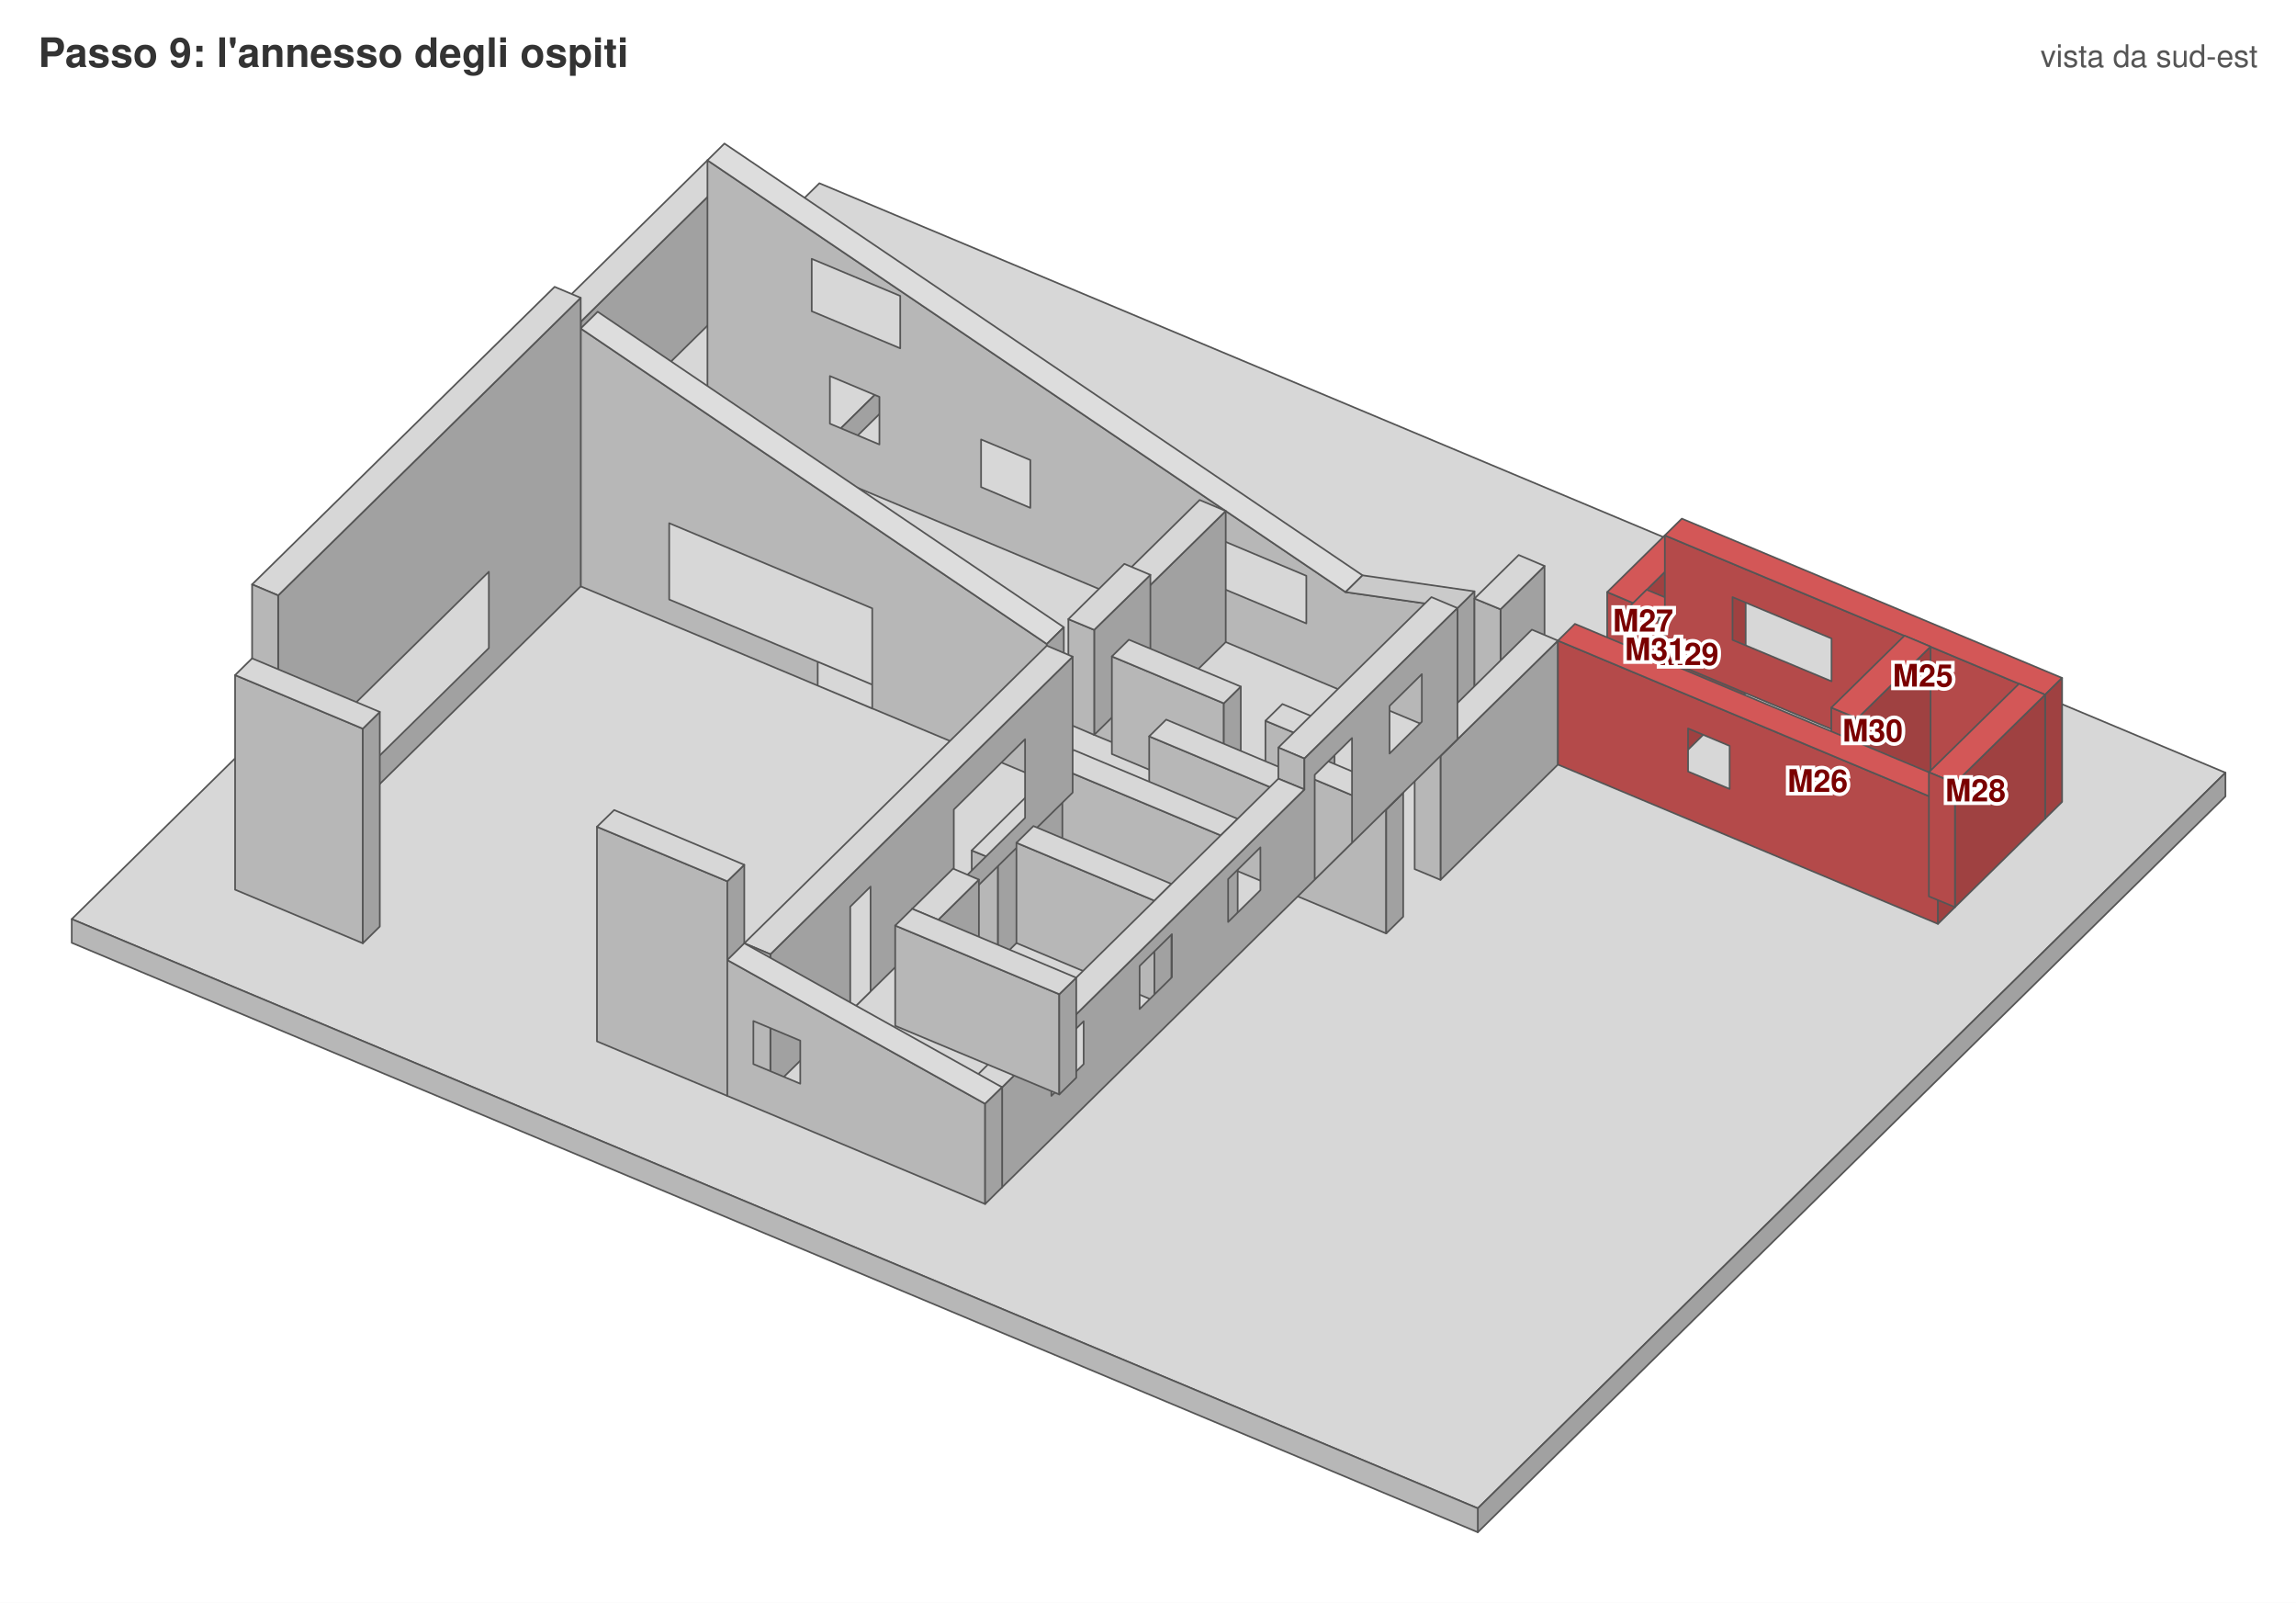
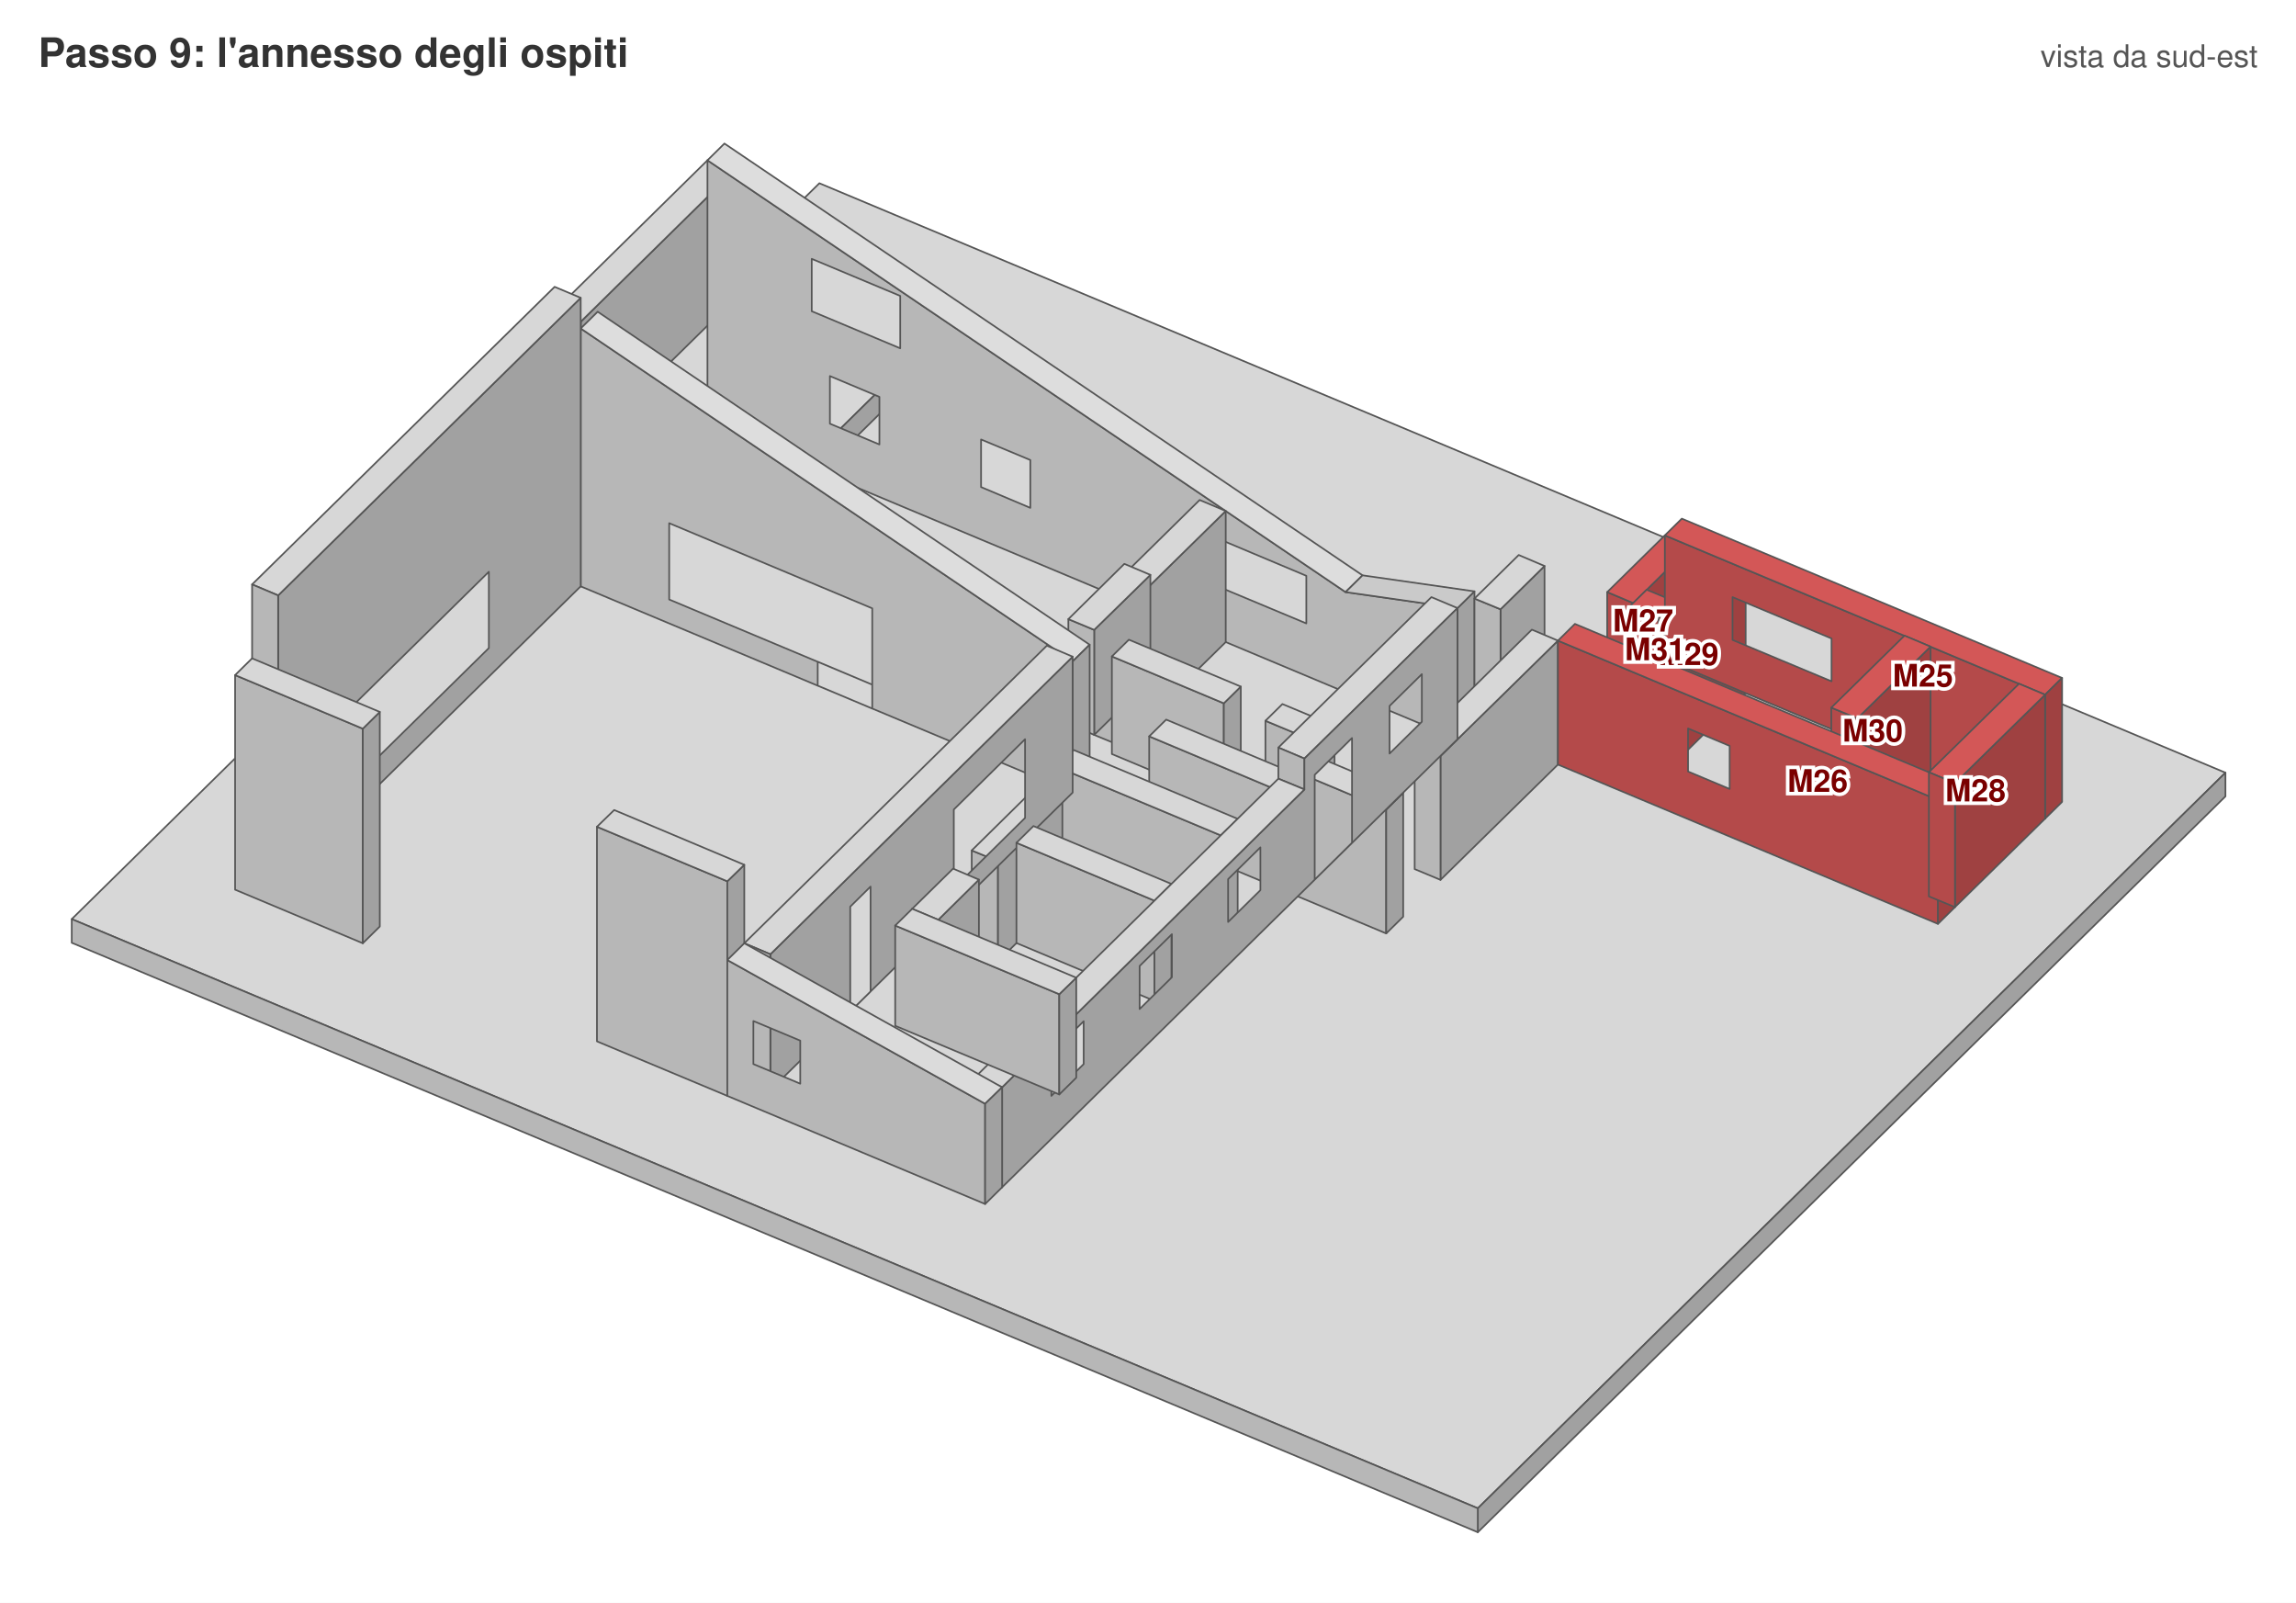
<svg xmlns="http://www.w3.org/2000/svg" viewBox="0 0 960 670" width="960" height="670">
  <rect width="100%" height="100%" fill="#ffffff" />
  <text x="16" y="28" font-family="Helvetica, Arial, sans-serif" font-size="17" font-weight="bold" fill="#333">Passo 9: l'annesso degli ospiti</text>
  <path d="M 342.6 76.6 L 930.5 323.0 L 617.9 630.5 L 30.0 384.2 Z" fill="rgb(215,215,215)" fill-rule="evenodd" stroke="#555" stroke-width="0.7" stroke-linejoin="round" />
  <path d="M 930.5 332.9 L 617.9 640.5 L 617.9 630.5 L 930.5 323.0 Z" fill="rgb(161,161,161)" fill-rule="evenodd" stroke="#555" stroke-width="0.7" stroke-linejoin="round" />
  <path d="M 617.9 640.5 L 30.0 394.1 L 30.0 384.2 L 617.9 630.5 Z" fill="rgb(183,183,183)" fill-rule="evenodd" stroke="#555" stroke-width="0.7" stroke-linejoin="round" />
  <path d="M 306.7 182.2 L 242.8 245.1 L 242.8 134.5 L 306.7 71.6 Z M 303.2 163.8 L 276.9 189.6 L 276.9 169.7 L 303.2 143.8 Z" fill="rgb(161,161,161)" fill-rule="evenodd" stroke="#555" stroke-width="0.7" stroke-linejoin="round" />
  <path d="M 231.9 240.5 L 231.9 129.9 L 242.8 134.5 L 242.8 245.1 Z" fill="rgb(183,183,183)" fill-rule="evenodd" stroke="#555" stroke-width="0.7" stroke-linejoin="round" />
  <path d="M 231.9 129.9 L 295.8 67.0 L 306.7 71.6 L 242.8 134.5 Z" fill="rgb(215,215,215)" fill-rule="evenodd" stroke="#555" stroke-width="0.7" stroke-linejoin="round" />
  <path d="M 306.7 125.4 L 376.4 154.6 L 319.6 210.5 L 249.9 181.3 Z" fill="rgb(215,215,215)" fill-rule="evenodd" stroke="#555" stroke-width="0.7" stroke-linejoin="round" />
  <path d="M 376.4 164.5 L 319.6 220.5 L 319.6 210.5 L 376.4 154.6 Z" fill="rgb(161,161,161)" fill-rule="evenodd" stroke="#555" stroke-width="0.7" stroke-linejoin="round" />
  <path d="M 319.6 220.5 L 249.9 191.3 L 249.9 181.3 L 319.6 210.5 Z" fill="rgb(183,183,183)" fill-rule="evenodd" stroke="#555" stroke-width="0.7" stroke-linejoin="round" />
  <path d="M 295.8 177.6 L 609.4 309.0 L 609.4 254.2 L 562.6 247.5 L 295.8 67.0 Z M 347.0 177.1 L 367.7 185.8 L 367.7 165.9 L 347.0 157.2 Z M 410.2 203.6 L 430.8 212.3 L 430.8 192.3 L 410.2 183.7 Z M 510.3 245.6 L 546.2 260.6 L 546.2 240.7 L 510.3 225.6 Z M 339.4 130.1 L 376.4 145.6 L 376.4 123.7 L 339.4 108.2 Z" fill="rgb(183,183,183)" fill-rule="evenodd" stroke="#555" stroke-width="0.7" stroke-linejoin="round" />
  <path d="M 569.7 240.5 L 302.9 60.0 L 295.8 67.0 L 562.6 247.5 Z" fill="rgb(221,221,221)" fill-rule="evenodd" stroke="#555" stroke-width="0.7" stroke-linejoin="round" />
  <path d="M 616.5 302.0 L 616.5 247.2 L 609.4 254.2 L 609.4 309.0 Z" fill="rgb(161,161,161)" fill-rule="evenodd" stroke="#555" stroke-width="0.7" stroke-linejoin="round" />
  <path d="M 616.5 247.2 L 569.7 240.5 L 562.6 247.5 L 609.4 254.2 Z" fill="rgb(202,202,202)" fill-rule="evenodd" stroke="#555" stroke-width="0.7" stroke-linejoin="round" />
  <path d="M 512.5 268.4 L 468.4 311.7 L 468.4 256.9 L 512.5 213.6 Z" fill="rgb(161,161,161)" fill-rule="evenodd" stroke="#555" stroke-width="0.7" stroke-linejoin="round" />
  <path d="M 457.5 252.4 L 501.6 209.0 L 512.5 213.6 L 468.4 256.9 Z" fill="rgb(215,215,215)" fill-rule="evenodd" stroke="#555" stroke-width="0.7" stroke-linejoin="round" />
  <path d="M 457.5 307.2 L 457.5 252.4 L 468.4 256.9 L 468.4 311.7 Z" fill="rgb(183,183,183)" fill-rule="evenodd" stroke="#555" stroke-width="0.7" stroke-linejoin="round" />
  <path d="M 707.0 280.1 L 682.9 303.9 L 682.9 252.1 L 707.0 228.3 Z" fill="rgb(159,65,65)" fill-rule="evenodd" stroke="#555" stroke-width="0.7" stroke-linejoin="round" />
  <path d="M 672.0 299.3 L 672.0 247.5 L 682.9 252.1 L 682.9 303.9 Z" fill="rgb(180,74,74)" fill-rule="evenodd" stroke="#555" stroke-width="0.7" stroke-linejoin="round" />
  <path d="M 672.0 247.5 L 696.1 223.8 L 707.0 228.3 L 682.9 252.1 Z" fill="rgb(211,87,87)" fill-rule="evenodd" stroke="#555" stroke-width="0.7" stroke-linejoin="round" />
  <path d="M 481.0 284.1 L 457.5 307.2 L 457.5 263.3 L 481.0 240.3 Z" fill="rgb(161,161,161)" fill-rule="evenodd" stroke="#555" stroke-width="0.7" stroke-linejoin="round" />
  <path d="M 446.7 302.6 L 446.7 258.8 L 457.5 263.3 L 457.5 307.2 Z" fill="rgb(183,183,183)" fill-rule="evenodd" stroke="#555" stroke-width="0.7" stroke-linejoin="round" />
  <path d="M 446.7 258.8 L 470.1 235.7 L 481.0 240.3 L 457.5 263.3 Z" fill="rgb(215,215,215)" fill-rule="evenodd" stroke="#555" stroke-width="0.7" stroke-linejoin="round" />
  <path d="M 645.8 288.4 L 627.4 306.6 L 627.4 254.7 L 645.8 236.6 Z" fill="rgb(161,161,161)" fill-rule="evenodd" stroke="#555" stroke-width="0.7" stroke-linejoin="round" />
  <path d="M 616.5 302.0 L 616.5 250.2 L 627.4 254.7 L 627.4 306.6 Z" fill="rgb(183,183,183)" fill-rule="evenodd" stroke="#555" stroke-width="0.7" stroke-linejoin="round" />
  <path d="M 616.5 250.2 L 635.0 232.0 L 645.8 236.6 L 627.4 254.7 Z" fill="rgb(215,215,215)" fill-rule="evenodd" stroke="#555" stroke-width="0.7" stroke-linejoin="round" />
-   <path d="M 242.8 245.1 L 437.7 326.7 L 437.7 269.2 L 242.8 137.3 Z M 279.8 250.6 L 364.7 286.2 L 364.7 254.3 L 279.8 218.7 Z M 341.9 286.6 L 364.7 296.2 L 364.7 286.2 L 341.9 276.6 Z" fill="rgb(183,183,183)" fill-rule="evenodd" stroke="#555" stroke-width="0.7" stroke-linejoin="round" />
-   <path d="M 444.8 262.2 L 249.9 130.3 L 242.8 137.3 L 437.7 269.2 Z" fill="rgb(221,221,221)" fill-rule="evenodd" stroke="#555" stroke-width="0.7" stroke-linejoin="round" />
-   <path d="M 444.8 319.8 L 444.8 262.2 L 437.7 269.2 L 437.7 326.7 Z" fill="rgb(161,161,161)" fill-rule="evenodd" stroke="#555" stroke-width="0.7" stroke-linejoin="round" />
  <path d="M 729.9 289.7 L 699.3 319.8 L 699.3 267.9 L 729.9 237.9 Z" fill="rgb(159,65,65)" fill-rule="evenodd" stroke="#555" stroke-width="0.7" stroke-linejoin="round" />
  <path d="M 688.4 315.2 L 688.4 263.4 L 699.3 267.9 L 699.3 319.8 Z" fill="rgb(180,74,74)" fill-rule="evenodd" stroke="#555" stroke-width="0.7" stroke-linejoin="round" />
  <path d="M 688.4 263.4 L 719.0 233.3 L 729.9 237.9 L 699.3 267.9 Z" fill="rgb(211,87,87)" fill-rule="evenodd" stroke="#555" stroke-width="0.7" stroke-linejoin="round" />
  <path d="M 700.5 303.3 L 700.5 251.5 L 693.4 258.5 L 693.4 310.3 Z" fill="rgb(159,65,65)" fill-rule="evenodd" stroke="#555" stroke-width="0.7" stroke-linejoin="round" />
  <path d="M 681.4 305.3 L 693.4 310.3 L 693.4 258.5 L 681.4 253.5 Z" fill="rgb(180,74,74)" fill-rule="evenodd" stroke="#555" stroke-width="0.7" stroke-linejoin="round" />
  <path d="M 700.5 251.5 L 688.5 246.5 L 681.4 253.5 L 693.4 258.5 Z" fill="rgb(211,87,87)" fill-rule="evenodd" stroke="#555" stroke-width="0.7" stroke-linejoin="round" />
+   <path d="M 242.8 245.1 L 448.5 331.3 L 448.5 276.5 L 242.8 137.3 Z M 279.8 250.6 L 364.7 286.2 L 364.7 254.3 L 279.8 218.7 Z M 341.9 286.6 L 364.7 296.2 L 364.7 286.2 L 341.9 276.6 Z" fill="rgb(183,183,183)" fill-rule="evenodd" stroke="#555" stroke-width="0.7" stroke-linejoin="round" />
+   <path d="M 455.6 269.5 L 249.9 130.3 L 242.8 137.3 L 448.5 276.5 Z" fill="rgb(221,221,221)" fill-rule="evenodd" stroke="#555" stroke-width="0.7" stroke-linejoin="round" />
+   <path d="M 455.6 324.3 L 455.6 269.5 L 448.5 276.5 L 448.5 331.3 Z" fill="rgb(161,161,161)" fill-rule="evenodd" stroke="#555" stroke-width="0.7" stroke-linejoin="round" />
  <path d="M 696.1 275.6 L 855.1 342.2 L 855.1 290.4 L 696.1 223.8 Z M 724.4 267.5 L 765.8 284.8 L 765.8 266.9 L 724.4 249.6 Z" fill="rgb(180,74,74)" fill-rule="evenodd" stroke="#555" stroke-width="0.7" stroke-linejoin="round" />
  <path d="M 862.2 283.4 L 703.2 216.8 L 696.1 223.8 L 855.1 290.4 Z" fill="rgb(211,87,87)" fill-rule="evenodd" stroke="#555" stroke-width="0.7" stroke-linejoin="round" />
  <path d="M 862.2 335.2 L 862.2 283.4 L 855.1 290.4 L 855.1 342.2 Z" fill="rgb(159,65,65)" fill-rule="evenodd" stroke="#555" stroke-width="0.7" stroke-linejoin="round" />
  <path d="M 464.9 315.2 L 511.7 334.8 L 511.7 294.0 L 464.9 274.4 Z" fill="rgb(183,183,183)" fill-rule="evenodd" stroke="#555" stroke-width="0.7" stroke-linejoin="round" />
  <path d="M 518.8 327.9 L 518.8 287.0 L 511.7 294.0 L 511.7 334.8 Z" fill="rgb(161,161,161)" fill-rule="evenodd" stroke="#555" stroke-width="0.7" stroke-linejoin="round" />
  <path d="M 518.8 287.0 L 472.0 267.4 L 464.9 274.4 L 511.7 294.0 Z" fill="rgb(215,215,215)" fill-rule="evenodd" stroke="#555" stroke-width="0.7" stroke-linejoin="round" />
  <path d="M 242.8 245.1 L 116.3 369.5 L 116.3 248.9 L 242.8 124.5 Z M 204.4 270.9 L 134.8 339.4 L 134.8 307.5 L 204.4 239.0 Z" fill="rgb(161,161,161)" fill-rule="evenodd" stroke="#555" stroke-width="0.7" stroke-linejoin="round" />
  <path d="M 105.4 244.3 L 231.9 119.9 L 242.8 124.5 L 116.3 248.9 Z" fill="rgb(215,215,215)" fill-rule="evenodd" stroke="#555" stroke-width="0.7" stroke-linejoin="round" />
  <path d="M 105.4 364.9 L 105.4 244.3 L 116.3 248.9 L 116.3 369.5 Z" fill="rgb(183,183,183)" fill-rule="evenodd" stroke="#555" stroke-width="0.7" stroke-linejoin="round" />
  <path d="M 807.2 322.1 L 776.6 352.2 L 776.6 300.3 L 807.2 270.3 Z" fill="rgb(159,65,65)" fill-rule="evenodd" stroke="#555" stroke-width="0.7" stroke-linejoin="round" />
  <path d="M 765.7 347.6 L 765.7 295.8 L 776.6 300.3 L 776.6 352.2 Z" fill="rgb(180,74,74)" fill-rule="evenodd" stroke="#555" stroke-width="0.7" stroke-linejoin="round" />
  <path d="M 765.7 295.8 L 796.3 265.7 L 807.2 270.3 L 776.6 300.3 Z" fill="rgb(211,87,87)" fill-rule="evenodd" stroke="#555" stroke-width="0.7" stroke-linejoin="round" />
  <path d="M 529.1 342.1 L 550.9 351.3 L 550.9 310.4 L 529.1 301.3 Z" fill="rgb(183,183,183)" fill-rule="evenodd" stroke="#555" stroke-width="0.7" stroke-linejoin="round" />
  <path d="M 558.0 344.3 L 558.0 303.4 L 550.9 310.4 L 550.9 351.3 Z" fill="rgb(161,161,161)" fill-rule="evenodd" stroke="#555" stroke-width="0.7" stroke-linejoin="round" />
  <path d="M 558.0 303.4 L 536.2 294.3 L 529.1 301.3 L 550.9 310.4 Z" fill="rgb(215,215,215)" fill-rule="evenodd" stroke="#555" stroke-width="0.7" stroke-linejoin="round" />
  <path d="M 651.4 319.6 L 602.3 367.8 L 602.3 316.0 L 651.4 267.8 Z" fill="rgb(161,161,161)" fill-rule="evenodd" stroke="#555" stroke-width="0.7" stroke-linejoin="round" />
  <path d="M 591.5 311.5 L 640.5 263.2 L 651.4 267.8 L 602.3 316.0 Z" fill="rgb(215,215,215)" fill-rule="evenodd" stroke="#555" stroke-width="0.7" stroke-linejoin="round" />
  <path d="M 591.5 363.3 L 591.5 311.5 L 602.3 316.0 L 602.3 367.8 Z" fill="rgb(183,183,183)" fill-rule="evenodd" stroke="#555" stroke-width="0.7" stroke-linejoin="round" />
  <path d="M 651.4 319.6 L 810.3 386.2 L 810.3 334.4 L 651.4 267.8 Z M 705.8 322.5 L 723.2 329.8 L 723.2 311.8 L 705.8 304.5 Z" fill="rgb(180,74,74)" fill-rule="evenodd" stroke="#555" stroke-width="0.7" stroke-linejoin="round" />
  <path d="M 817.4 327.4 L 658.5 260.8 L 651.4 267.8 L 810.3 334.4 Z" fill="rgb(211,87,87)" fill-rule="evenodd" stroke="#555" stroke-width="0.7" stroke-linejoin="round" />
  <path d="M 817.4 379.2 L 817.4 327.4 L 810.3 334.4 L 810.3 386.2 Z" fill="rgb(159,65,65)" fill-rule="evenodd" stroke="#555" stroke-width="0.7" stroke-linejoin="round" />
  <path d="M 480.5 348.7 L 531.7 370.1 L 531.7 329.3 L 480.5 307.8 Z" fill="rgb(183,183,183)" fill-rule="evenodd" stroke="#555" stroke-width="0.7" stroke-linejoin="round" />
  <path d="M 538.8 363.1 L 538.8 322.3 L 531.7 329.3 L 531.7 370.1 Z" fill="rgb(161,161,161)" fill-rule="evenodd" stroke="#555" stroke-width="0.7" stroke-linejoin="round" />
  <path d="M 538.8 322.3 L 487.6 300.8 L 480.5 307.8 L 531.7 329.3 Z" fill="rgb(215,215,215)" fill-rule="evenodd" stroke="#555" stroke-width="0.7" stroke-linejoin="round" />
  <path d="M 855.1 342.2 L 817.4 379.2 L 817.4 327.4 L 855.1 290.4 Z" fill="rgb(159,65,65)" fill-rule="evenodd" stroke="#555" stroke-width="0.7" stroke-linejoin="round" />
  <path d="M 806.5 322.8 L 844.2 285.8 L 855.1 290.4 L 817.4 327.4 Z" fill="rgb(211,87,87)" fill-rule="evenodd" stroke="#555" stroke-width="0.7" stroke-linejoin="round" />
  <path d="M 806.5 374.7 L 806.5 322.8 L 817.4 327.4 L 817.4 379.2 Z" fill="rgb(180,74,74)" fill-rule="evenodd" stroke="#555" stroke-width="0.7" stroke-linejoin="round" />
  <path d="M 441.8 362.4 L 510.4 391.1 L 510.4 349.2 L 441.8 320.5 Z" fill="rgb(183,183,183)" fill-rule="evenodd" stroke="#555" stroke-width="0.7" stroke-linejoin="round" />
  <path d="M 517.5 384.1 L 517.5 342.3 L 510.4 349.2 L 510.4 391.1 Z" fill="rgb(161,161,161)" fill-rule="evenodd" stroke="#555" stroke-width="0.7" stroke-linejoin="round" />
  <path d="M 517.5 342.3 L 448.9 313.5 L 441.8 320.5 L 510.4 349.2 Z" fill="rgb(215,215,215)" fill-rule="evenodd" stroke="#555" stroke-width="0.7" stroke-linejoin="round" />
  <path d="M 542.6 374.7 L 579.6 390.2 L 579.6 338.4 L 542.6 322.9 Z" fill="rgb(183,183,183)" fill-rule="evenodd" stroke="#555" stroke-width="0.7" stroke-linejoin="round" />
  <path d="M 586.7 383.2 L 586.7 331.4 L 579.6 338.4 L 579.6 390.2 Z" fill="rgb(161,161,161)" fill-rule="evenodd" stroke="#555" stroke-width="0.7" stroke-linejoin="round" />
  <path d="M 586.7 331.4 L 549.7 315.9 L 542.6 322.9 L 579.6 338.4 Z" fill="rgb(215,215,215)" fill-rule="evenodd" stroke="#555" stroke-width="0.7" stroke-linejoin="round" />
  <path d="M 444.2 375.3 L 417.2 401.9 L 417.2 360.0 L 444.2 333.5 Z" fill="rgb(161,161,161)" fill-rule="evenodd" stroke="#555" stroke-width="0.7" stroke-linejoin="round" />
  <path d="M 406.3 397.3 L 406.3 355.5 L 417.2 360.0 L 417.2 401.9 Z" fill="rgb(183,183,183)" fill-rule="evenodd" stroke="#555" stroke-width="0.7" stroke-linejoin="round" />
  <path d="M 406.3 355.5 L 433.3 328.9 L 444.2 333.5 L 417.2 360.0 Z" fill="rgb(215,215,215)" fill-rule="evenodd" stroke="#555" stroke-width="0.7" stroke-linejoin="round" />
  <path d="M 98.3 371.9 L 151.7 394.3 L 151.7 304.6 L 98.3 282.2 Z" fill="rgb(183,183,183)" fill-rule="evenodd" stroke="#555" stroke-width="0.7" stroke-linejoin="round" />
  <path d="M 158.8 387.3 L 158.8 297.6 L 151.7 304.6 L 151.7 394.3 Z" fill="rgb(161,161,161)" fill-rule="evenodd" stroke="#555" stroke-width="0.7" stroke-linejoin="round" />
  <path d="M 158.8 297.6 L 105.4 275.2 L 98.3 282.2 L 151.7 304.6 Z" fill="rgb(215,215,215)" fill-rule="evenodd" stroke="#555" stroke-width="0.7" stroke-linejoin="round" />
  <path d="M 448.5 331.3 L 322.1 455.7 L 322.1 398.9 L 448.5 274.5 Z M 428.6 341.9 L 398.8 371.3 L 398.8 338.4 L 428.6 309.0 Z M 364.0 414.5 L 355.5 422.9 L 355.5 379.0 L 364.0 370.6 Z" fill="rgb(161,161,161)" fill-rule="evenodd" stroke="#555" stroke-width="0.7" stroke-linejoin="round" />
  <path d="M 311.2 394.3 L 437.7 269.9 L 448.5 274.5 L 322.1 398.9 Z" fill="rgb(215,215,215)" fill-rule="evenodd" stroke="#555" stroke-width="0.7" stroke-linejoin="round" />
  <path d="M 311.2 451.2 L 311.2 394.3 L 322.1 398.9 L 322.1 455.7 Z" fill="rgb(183,183,183)" fill-rule="evenodd" stroke="#555" stroke-width="0.7" stroke-linejoin="round" />
  <path d="M 425.0 394.2 L 482.7 418.4 L 482.7 376.5 L 425.0 352.3 Z" fill="rgb(183,183,183)" fill-rule="evenodd" stroke="#555" stroke-width="0.7" stroke-linejoin="round" />
  <path d="M 489.8 411.4 L 489.8 369.5 L 482.7 376.5 L 482.7 418.4 Z" fill="rgb(161,161,161)" fill-rule="evenodd" stroke="#555" stroke-width="0.7" stroke-linejoin="round" />
  <path d="M 489.8 369.5 L 432.1 345.3 L 425.0 352.3 L 482.7 376.5 Z" fill="rgb(215,215,215)" fill-rule="evenodd" stroke="#555" stroke-width="0.7" stroke-linejoin="round" />
  <path d="M 534.5 312.5 L 598.5 249.6 L 609.4 254.2 L 545.4 317.1 Z" fill="rgb(215,215,215)" fill-rule="evenodd" stroke="#555" stroke-width="0.7" stroke-linejoin="round" />
  <path d="M 534.5 325.5 L 534.5 312.5 L 545.4 317.1 L 545.4 330.0 Z" fill="rgb(183,183,183)" fill-rule="evenodd" stroke="#555" stroke-width="0.7" stroke-linejoin="round" />
  <path d="M 609.4 309.0 L 419.0 496.3 L 419.0 454.5 L 545.4 330.0 L 545.4 317.1 L 609.4 254.2 Z M 594.5 301.7 L 581.0 315.0 L 581.0 295.1 L 594.5 281.8 Z M 565.3 352.3 L 549.7 367.7 L 549.7 323.9 L 565.3 308.5 Z M 527.0 372.1 L 513.5 385.4 L 513.5 367.5 L 527.0 354.2 Z M 490.0 408.5 L 476.5 421.8 L 476.5 403.8 L 490.0 390.5 Z M 453.1 444.8 L 439.6 458.1 L 439.6 440.2 L 453.1 426.9 Z" fill="rgb(161,161,161)" fill-rule="evenodd" stroke="#555" stroke-width="0.7" stroke-linejoin="round" />
  <path d="M 408.1 449.9 L 534.5 325.5 L 545.4 330.0 L 419.0 454.5 Z" fill="rgb(215,215,215)" fill-rule="evenodd" stroke="#555" stroke-width="0.7" stroke-linejoin="round" />
  <path d="M 408.1 491.8 L 408.1 449.9 L 419.0 454.5 L 419.0 496.3 Z" fill="rgb(183,183,183)" fill-rule="evenodd" stroke="#555" stroke-width="0.7" stroke-linejoin="round" />
  <path d="M 409.3 409.6 L 392.3 426.3 L 392.3 384.5 L 409.3 367.7 Z" fill="rgb(161,161,161)" fill-rule="evenodd" stroke="#555" stroke-width="0.7" stroke-linejoin="round" />
  <path d="M 381.4 421.8 L 381.4 379.9 L 392.3 384.5 L 392.3 426.3 Z" fill="rgb(183,183,183)" fill-rule="evenodd" stroke="#555" stroke-width="0.7" stroke-linejoin="round" />
  <path d="M 381.4 379.9 L 398.5 363.1 L 409.3 367.7 L 392.3 384.5 Z" fill="rgb(215,215,215)" fill-rule="evenodd" stroke="#555" stroke-width="0.7" stroke-linejoin="round" />
  <path d="M 374.3 428.8 L 442.9 457.5 L 442.9 415.6 L 374.3 386.9 Z" fill="rgb(183,183,183)" fill-rule="evenodd" stroke="#555" stroke-width="0.7" stroke-linejoin="round" />
  <path d="M 450.0 450.5 L 450.0 408.7 L 442.9 415.6 L 442.9 457.5 Z" fill="rgb(161,161,161)" fill-rule="evenodd" stroke="#555" stroke-width="0.7" stroke-linejoin="round" />
  <path d="M 450.0 408.7 L 381.4 379.9 L 374.3 386.9 L 442.9 415.6 Z" fill="rgb(215,215,215)" fill-rule="evenodd" stroke="#555" stroke-width="0.7" stroke-linejoin="round" />
  <path d="M 249.6 435.3 L 304.1 458.1 L 304.1 368.4 L 249.6 345.6 Z" fill="rgb(183,183,183)" fill-rule="evenodd" stroke="#555" stroke-width="0.7" stroke-linejoin="round" />
  <path d="M 311.2 451.2 L 311.2 361.5 L 304.1 368.4 L 304.1 458.1 Z" fill="rgb(161,161,161)" fill-rule="evenodd" stroke="#555" stroke-width="0.7" stroke-linejoin="round" />
  <path d="M 311.2 361.5 L 256.8 338.6 L 249.6 345.6 L 304.1 368.4 Z" fill="rgb(215,215,215)" fill-rule="evenodd" stroke="#555" stroke-width="0.7" stroke-linejoin="round" />
  <path d="M 304.1 458.1 L 411.9 503.3 L 411.9 461.4 L 304.1 401.3 Z M 315.0 444.8 L 334.6 453.0 L 334.6 435.0 L 315.0 426.8 Z" fill="rgb(183,183,183)" fill-rule="evenodd" stroke="#555" stroke-width="0.7" stroke-linejoin="round" />
  <path d="M 419.0 454.5 L 311.2 394.3 L 304.1 401.3 L 411.9 461.4 Z" fill="rgb(219,219,219)" fill-rule="evenodd" stroke="#555" stroke-width="0.7" stroke-linejoin="round" />
  <path d="M 419.0 496.3 L 419.0 454.5 L 411.9 461.4 L 411.9 503.3 Z" fill="rgb(161,161,161)" fill-rule="evenodd" stroke="#555" stroke-width="0.7" stroke-linejoin="round" />
  <text x="687" y="264" font-family="Helvetica, Arial, sans-serif" font-size="13" font-weight="bold" fill="#7a0000" text-anchor="middle" stroke="#fff" stroke-width="3" paint-order="stroke">M27</text>
  <text x="706" y="278" font-family="Helvetica, Arial, sans-serif" font-size="13" font-weight="bold" fill="#7a0000" text-anchor="middle" stroke="#fff" stroke-width="3" paint-order="stroke">M29</text>
  <text x="692" y="276" font-family="Helvetica, Arial, sans-serif" font-size="13" font-weight="bold" fill="#7a0000" text-anchor="middle" stroke="#fff" stroke-width="3" paint-order="stroke">M31</text>
  <text x="804" y="287" font-family="Helvetica, Arial, sans-serif" font-size="13" font-weight="bold" fill="#7a0000" text-anchor="middle" stroke="#fff" stroke-width="3" paint-order="stroke">M25</text>
  <text x="783" y="310" font-family="Helvetica, Arial, sans-serif" font-size="13" font-weight="bold" fill="#7a0000" text-anchor="middle" stroke="#fff" stroke-width="3" paint-order="stroke">M30</text>
  <text x="760" y="331" font-family="Helvetica, Arial, sans-serif" font-size="13" font-weight="bold" fill="#7a0000" text-anchor="middle" stroke="#fff" stroke-width="3" paint-order="stroke">M26</text>
  <text x="826" y="335" font-family="Helvetica, Arial, sans-serif" font-size="13" font-weight="bold" fill="#7a0000" text-anchor="middle" stroke="#fff" stroke-width="3" paint-order="stroke">M28</text>
  <text x="944" y="28" font-family="Helvetica, Arial, sans-serif" font-size="13" fill="#555" text-anchor="end">vista da sud-est</text>
</svg>
